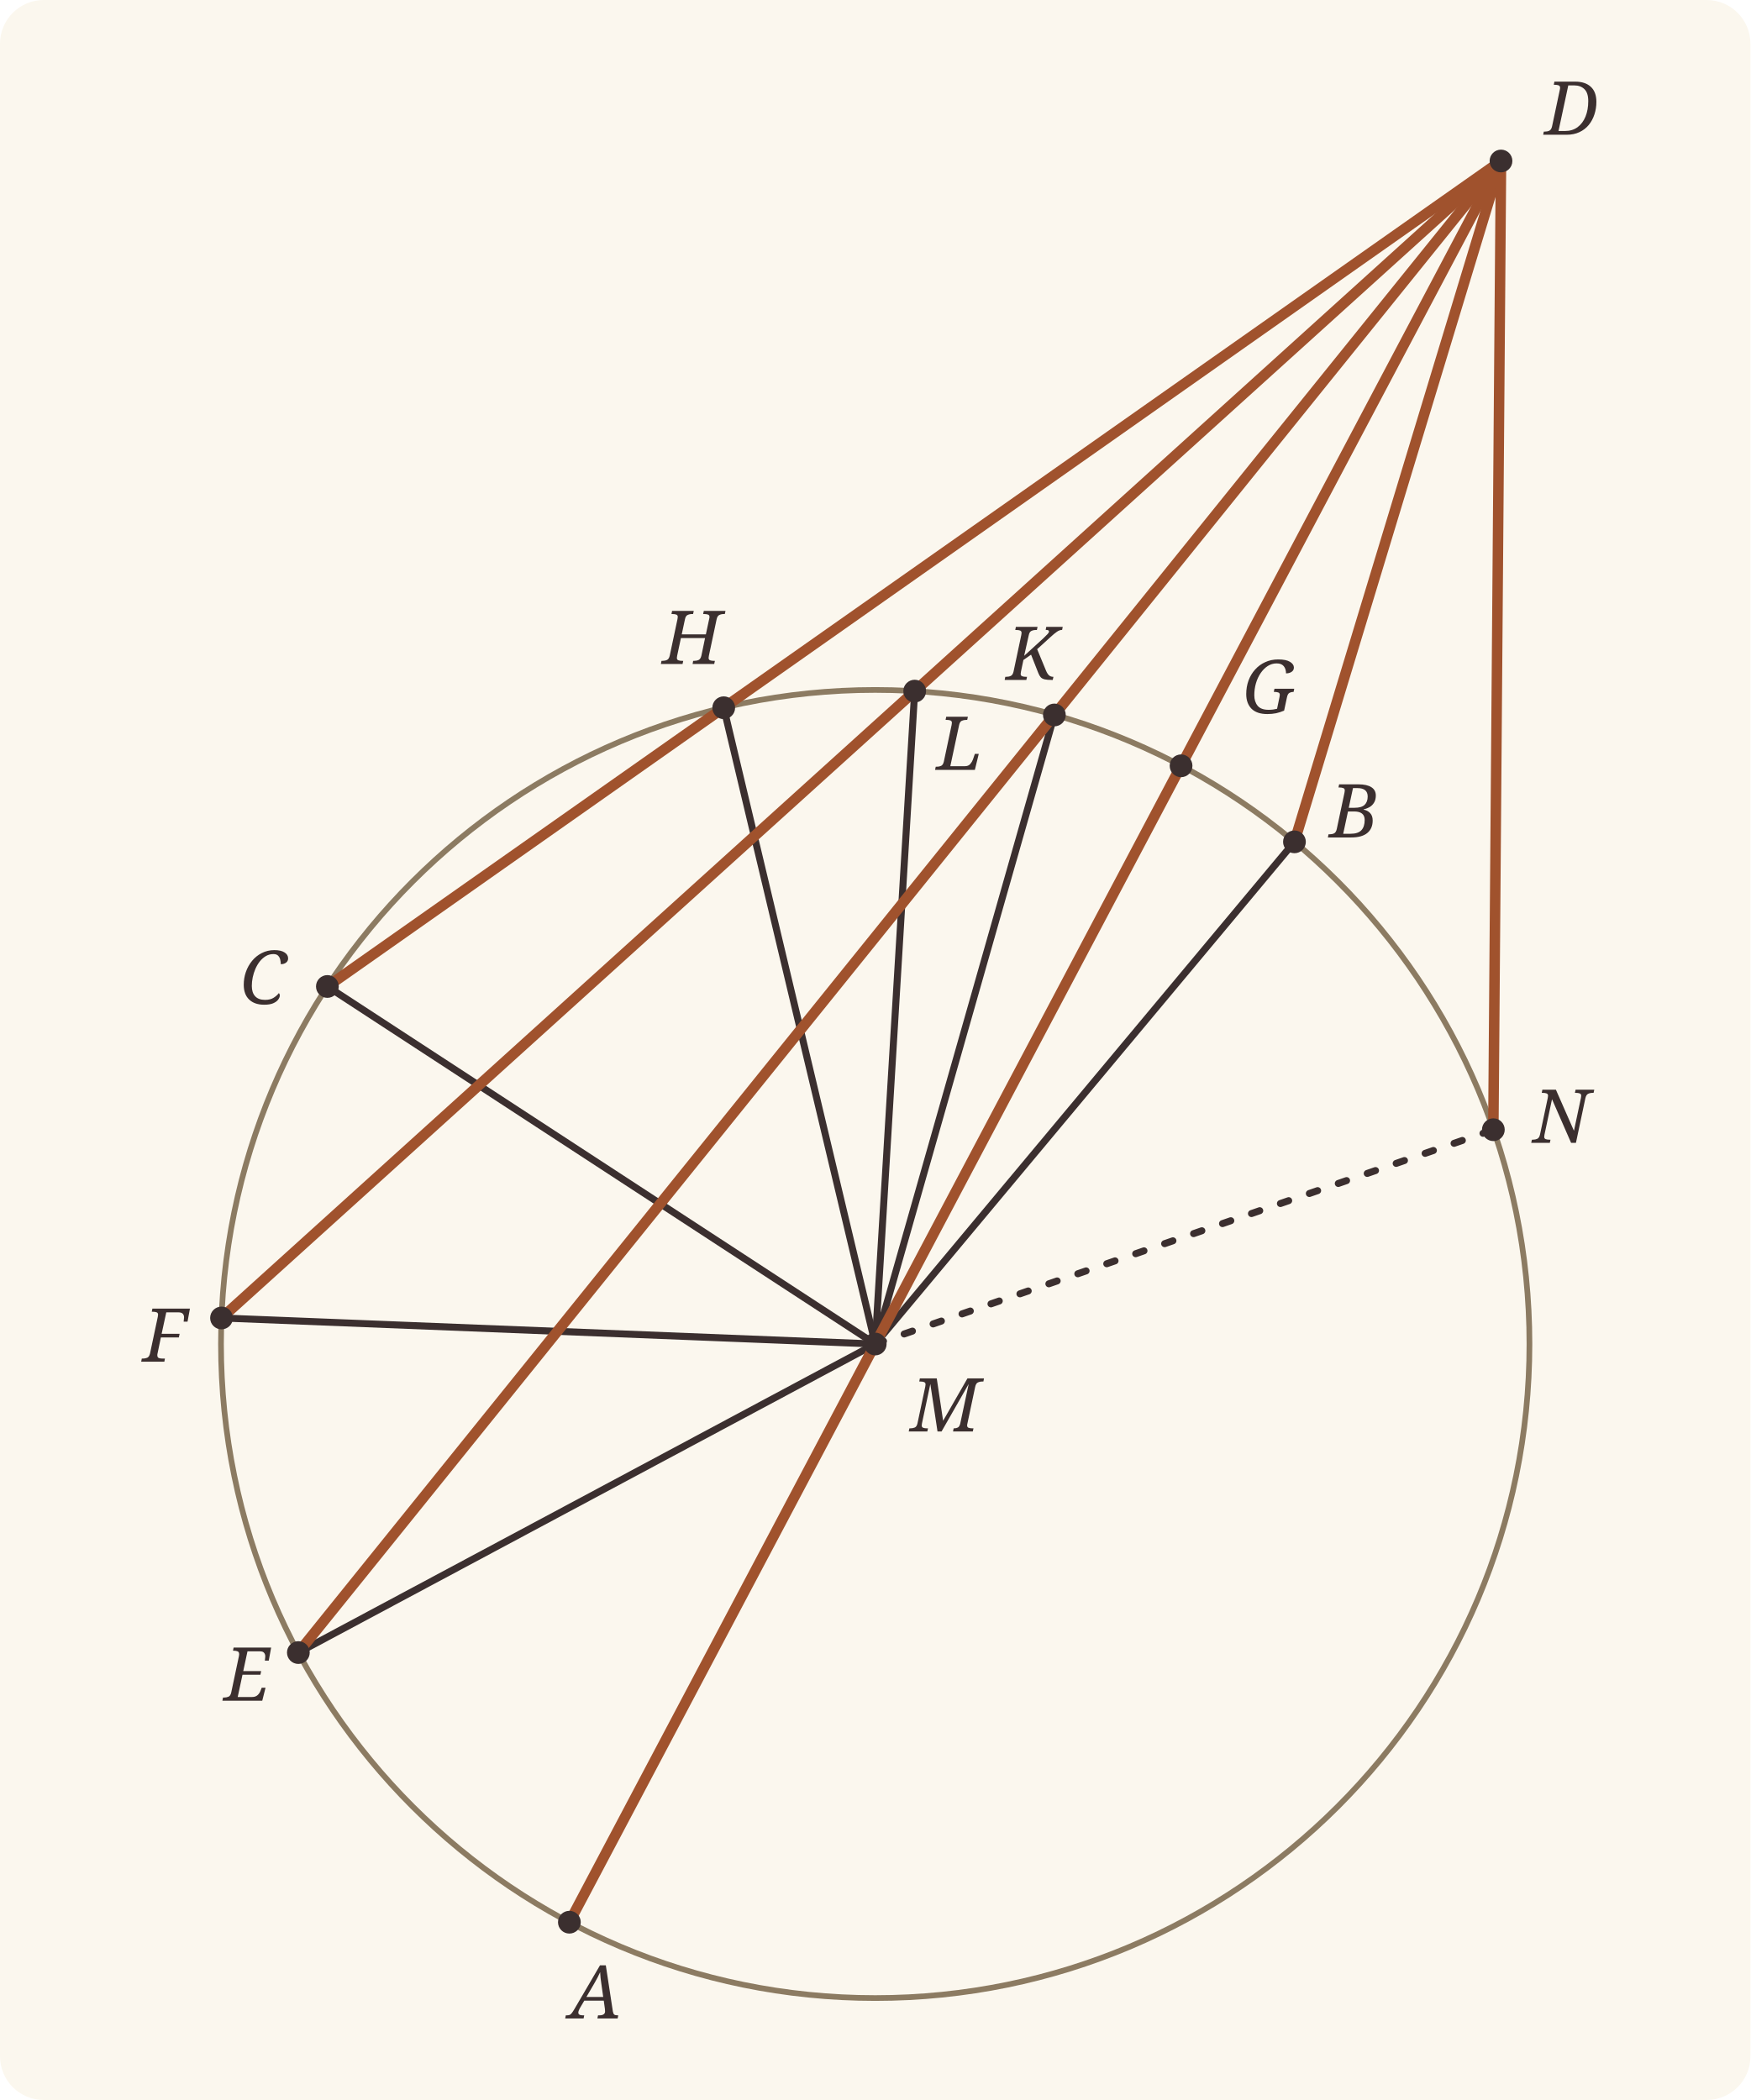
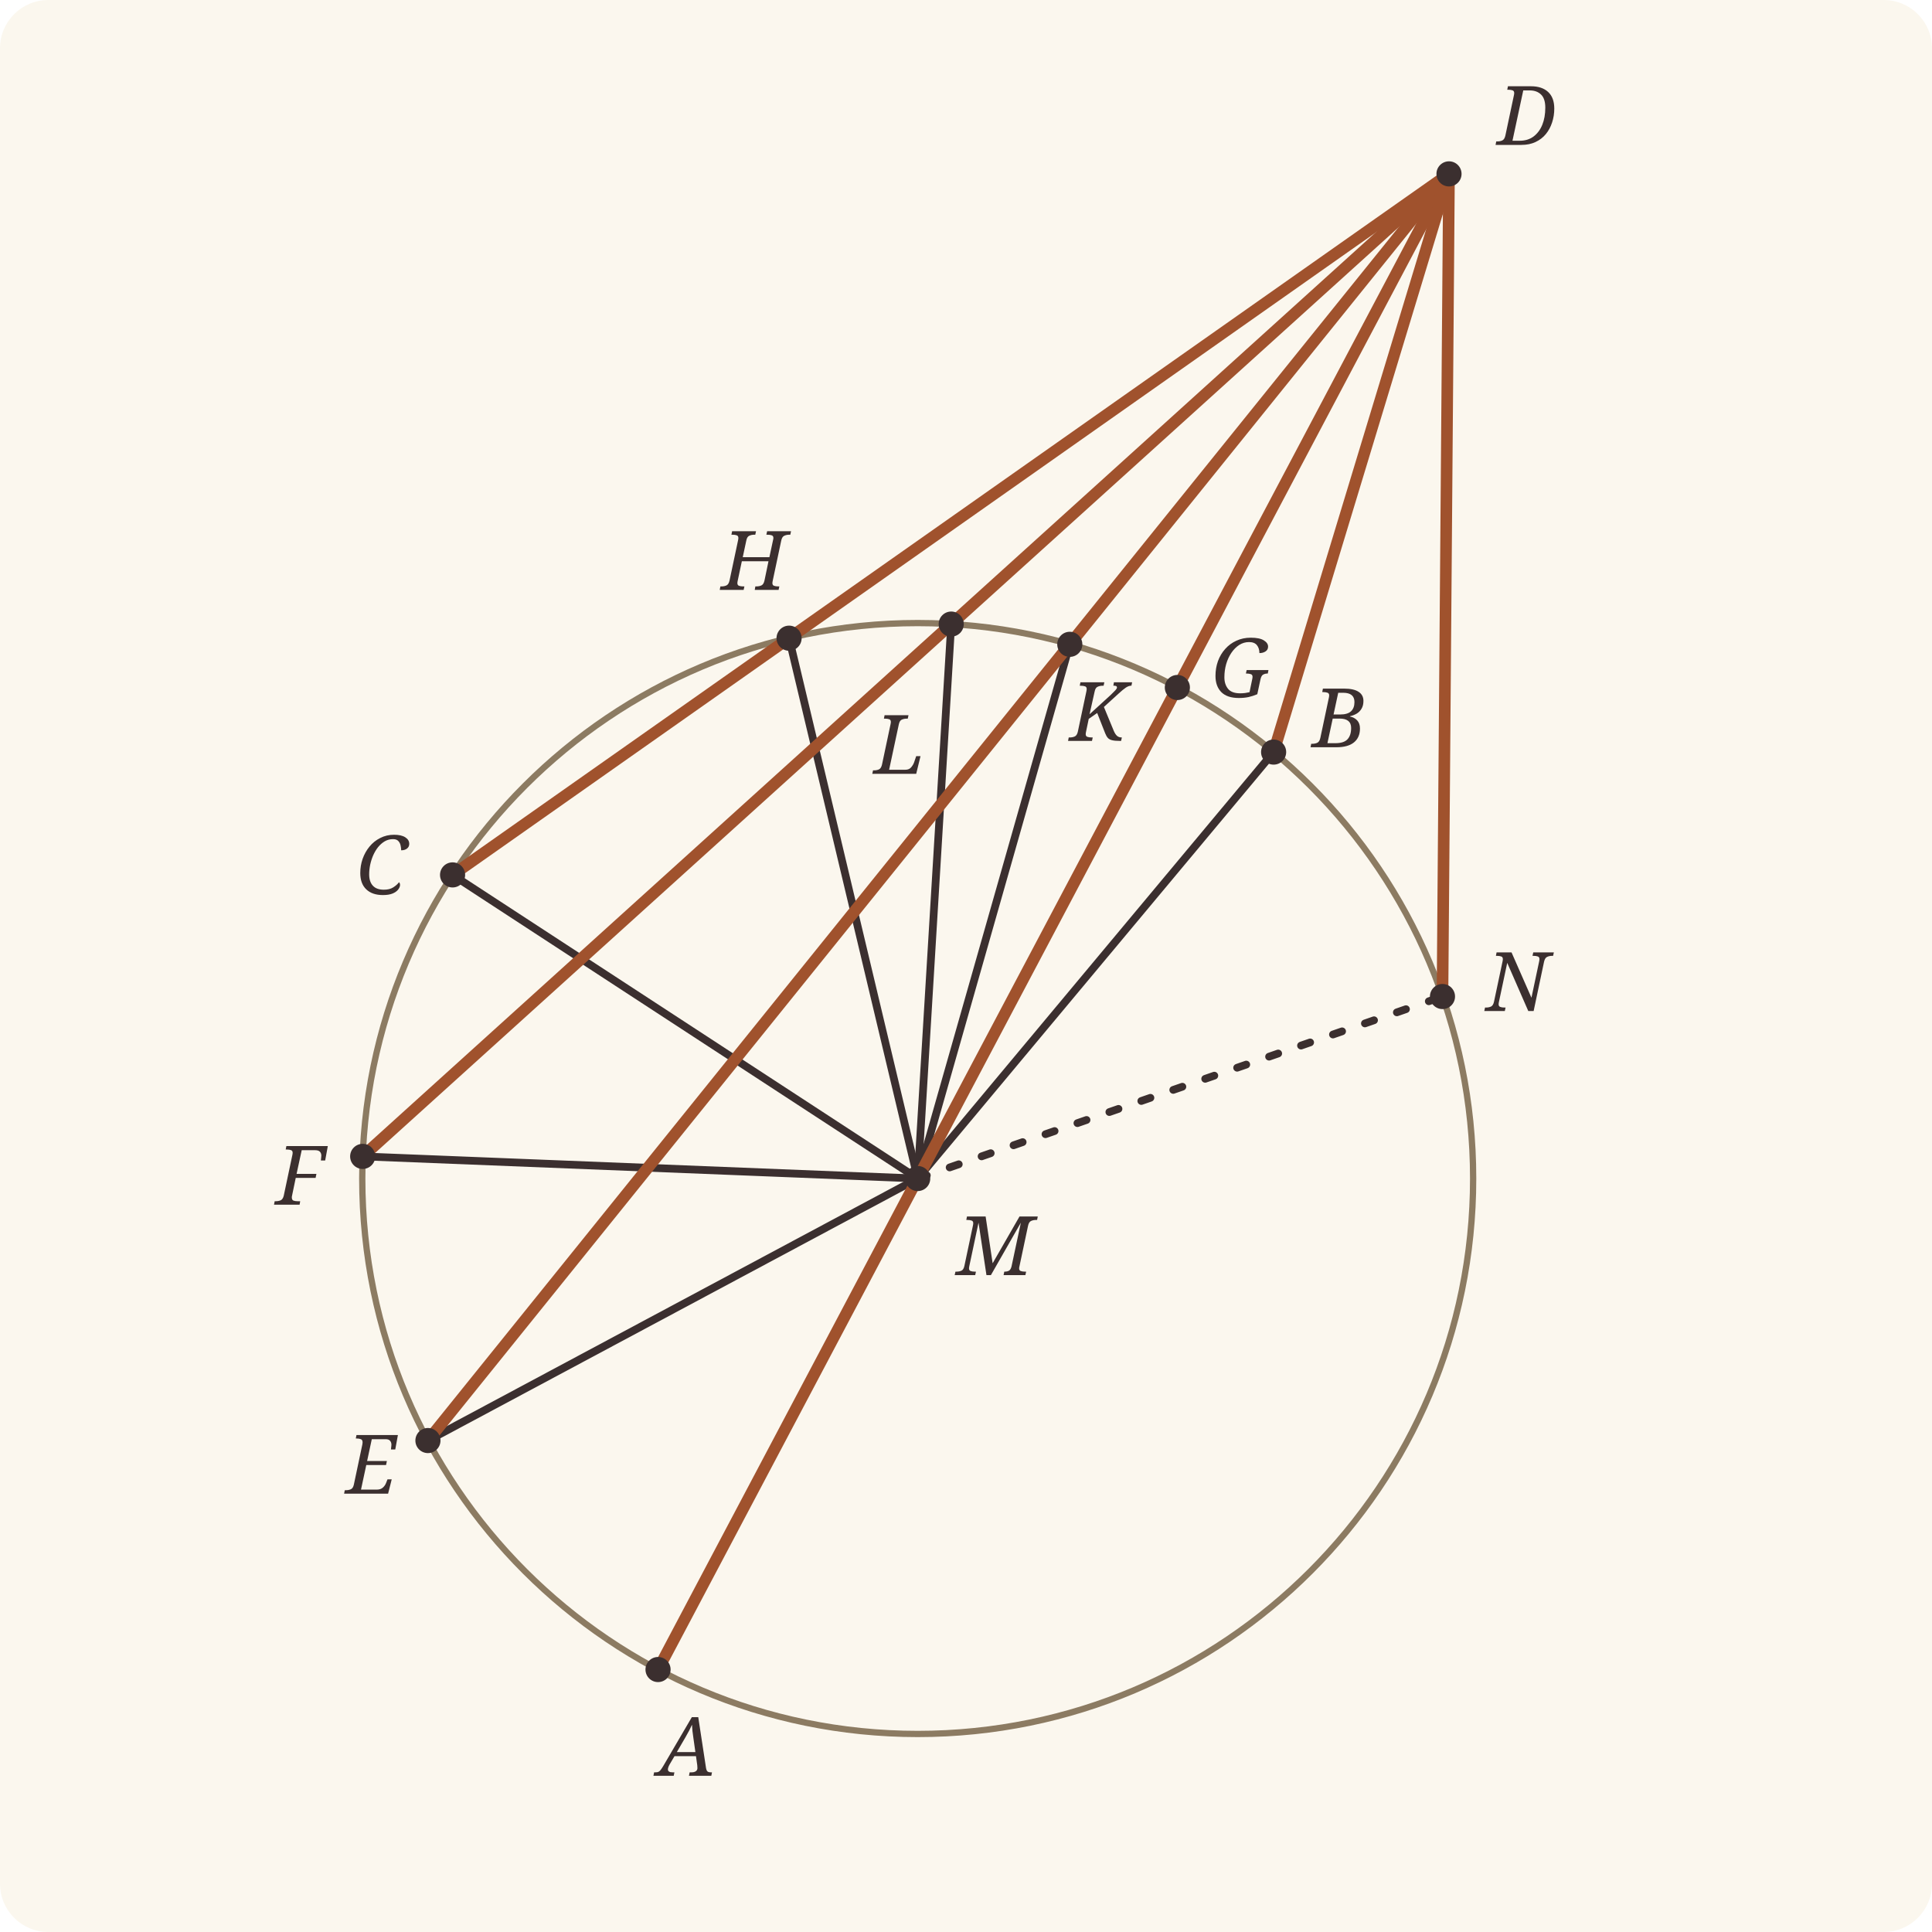
- <svg xmlns="http://www.w3.org/2000/svg" width="400" height="480" viewBox="0 0 400 480">
-   <rect width="400" height="480" rx="10" fill="#fbf7ee" />
-   <circle cx="200.00" cy="307.20" r="149.50" fill="none" stroke="#8c7b62" stroke-width="1.3" />
+ <svg xmlns="http://www.w3.org/2000/svg" width="400" height="400" viewBox="0 0 400 400">
+   <rect width="400" height="400" rx="10" fill="#fbf7ee" />
+   <circle cx="190" cy="244" r="115" fill="none" stroke="#8c7b62" stroke-width="1.3" />
  <g fill="none" stroke="#3b2f2f" stroke-width="1.6" stroke-linecap="round">
-     <line x1="200.00" y1="307.20" x2="68.18" y2="377.73" />
-     <line x1="200.00" y1="307.20" x2="50.62" y2="301.25" />
-     <line x1="200.00" y1="307.20" x2="74.81" y2="225.48" />
-     <line x1="200.00" y1="307.20" x2="240.94" y2="163.42" />
-     <line x1="200.00" y1="307.20" x2="209.02" y2="157.97" />
-     <line x1="200.00" y1="307.20" x2="165.38" y2="161.77" />
-     <line x1="200.00" y1="307.20" x2="295.80" y2="192.42" />
-     <line x1="200.00" y1="307.20" x2="341.25" y2="258.22" stroke-dasharray="2 5" />
+     <line x1="190.00" y1="244.00" x2="88.60" y2="298.25" />
+     <line x1="190.00" y1="244.00" x2="75.09" y2="239.42" />
+     <line x1="190.00" y1="244.00" x2="93.70" y2="181.14" />
+     <line x1="190.00" y1="244.00" x2="221.49" y2="133.40" />
+     <line x1="190.00" y1="244.00" x2="196.94" y2="129.21" />
+     <line x1="190.00" y1="244.00" x2="163.37" y2="132.13" />
+     <line x1="190.00" y1="244.00" x2="263.69" y2="155.71" />
+     <line x1="190.00" y1="244.00" x2="298.65" y2="206.32" stroke-dasharray="2 5" />
  </g>
  <g fill="none" stroke="#a0522d" stroke-width="2.4" stroke-linecap="round">
-     <line x1="343.00" y1="36.80" x2="130.11" y2="439.36" />
-     <line x1="343.00" y1="36.80" x2="68.18" y2="377.73" />
-     <line x1="343.00" y1="36.80" x2="50.62" y2="301.25" />
-     <line x1="343.00" y1="36.80" x2="74.81" y2="225.48" />
-     <line x1="343.00" y1="36.80" x2="295.80" y2="192.42" />
-     <line x1="343.00" y1="36.80" x2="341.25" y2="258.22" />
+     <line x1="300.00" y1="36.00" x2="136.24" y2="345.66" />
+     <line x1="300.00" y1="36.00" x2="88.60" y2="298.25" />
+     <line x1="300.00" y1="36.00" x2="75.09" y2="239.42" />
+     <line x1="300.00" y1="36.00" x2="93.70" y2="181.14" />
+     <line x1="300.00" y1="36.00" x2="263.69" y2="155.71" />
+     <line x1="300.00" y1="36.00" x2="298.65" y2="206.32" />
  </g>
  <g fill="#3b2f2f">
-     <circle cx="200.00" cy="307.20" r="2.6" />
-     <circle cx="343.00" cy="36.80" r="2.6" />
-     <circle cx="269.89" cy="175.04" r="2.6" />
-     <circle cx="130.11" cy="439.36" r="2.6" />
-     <circle cx="240.94" cy="163.42" r="2.6" />
-     <circle cx="68.18" cy="377.73" r="2.6" />
-     <circle cx="209.02" cy="157.97" r="2.6" />
-     <circle cx="50.62" cy="301.25" r="2.6" />
-     <circle cx="165.38" cy="161.77" r="2.6" />
-     <circle cx="74.81" cy="225.48" r="2.6" />
-     <circle cx="295.80" cy="192.42" r="2.6" />
-     <circle cx="341.25" cy="258.22" r="2.6" />
+     <circle cx="190.00" cy="244.00" r="2.6" />
+     <circle cx="300.00" cy="36.00" r="2.6" />
+     <circle cx="243.76" cy="142.34" r="2.6" />
+     <circle cx="136.24" cy="345.66" r="2.6" />
+     <circle cx="221.49" cy="133.40" r="2.6" />
+     <circle cx="88.60" cy="298.25" r="2.6" />
+     <circle cx="196.94" cy="129.21" r="2.6" />
+     <circle cx="75.09" cy="239.42" r="2.6" />
+     <circle cx="163.37" cy="132.13" r="2.6" />
+     <circle cx="93.70" cy="181.14" r="2.6" />
+     <circle cx="263.69" cy="155.71" r="2.6" />
+     <circle cx="298.65" cy="206.32" r="2.6" />
  </g>
  <g fill="#3b2f2f" font-family="Georgia, serif" font-size="17" font-style="italic">
-     <text x="130.11" y="461.36">A</text>
-     <text x="303.80" y="191.42">B</text>
-     <text x="54.81" y="229.48">C</text>
-     <text x="353.00" y="30.80">D</text>
-     <text x="51.18" y="388.73">E</text>
-     <text x="32.62" y="311.25">F</text>
-     <text x="283.89" y="163.04">G</text>
-     <text x="151.38" y="151.77">H</text>
-     <text x="229.94" y="155.42">K</text>
-     <text x="214.02" y="175.97">L</text>
-     <text x="208.00" y="327.20">M</text>
-     <text x="350.25" y="261.22">N</text>
+     <text x="136.24" y="367.66">A</text>
+     <text x="271.69" y="154.71">B</text>
+     <text x="73.70" y="185.14">C</text>
+     <text x="310.00" y="30.00">D</text>
+     <text x="71.60" y="309.25">E</text>
+     <text x="57.09" y="249.42">F</text>
+     <text x="250.76" y="144.34">G</text>
+     <text x="149.37" y="122.13">H</text>
+     <text x="221.49" y="153.40">K</text>
+     <text x="180.94" y="160.21">L</text>
+     <text x="198.00" y="264.00">M</text>
+     <text x="307.65" y="209.32">N</text>
  </g>
</svg>
